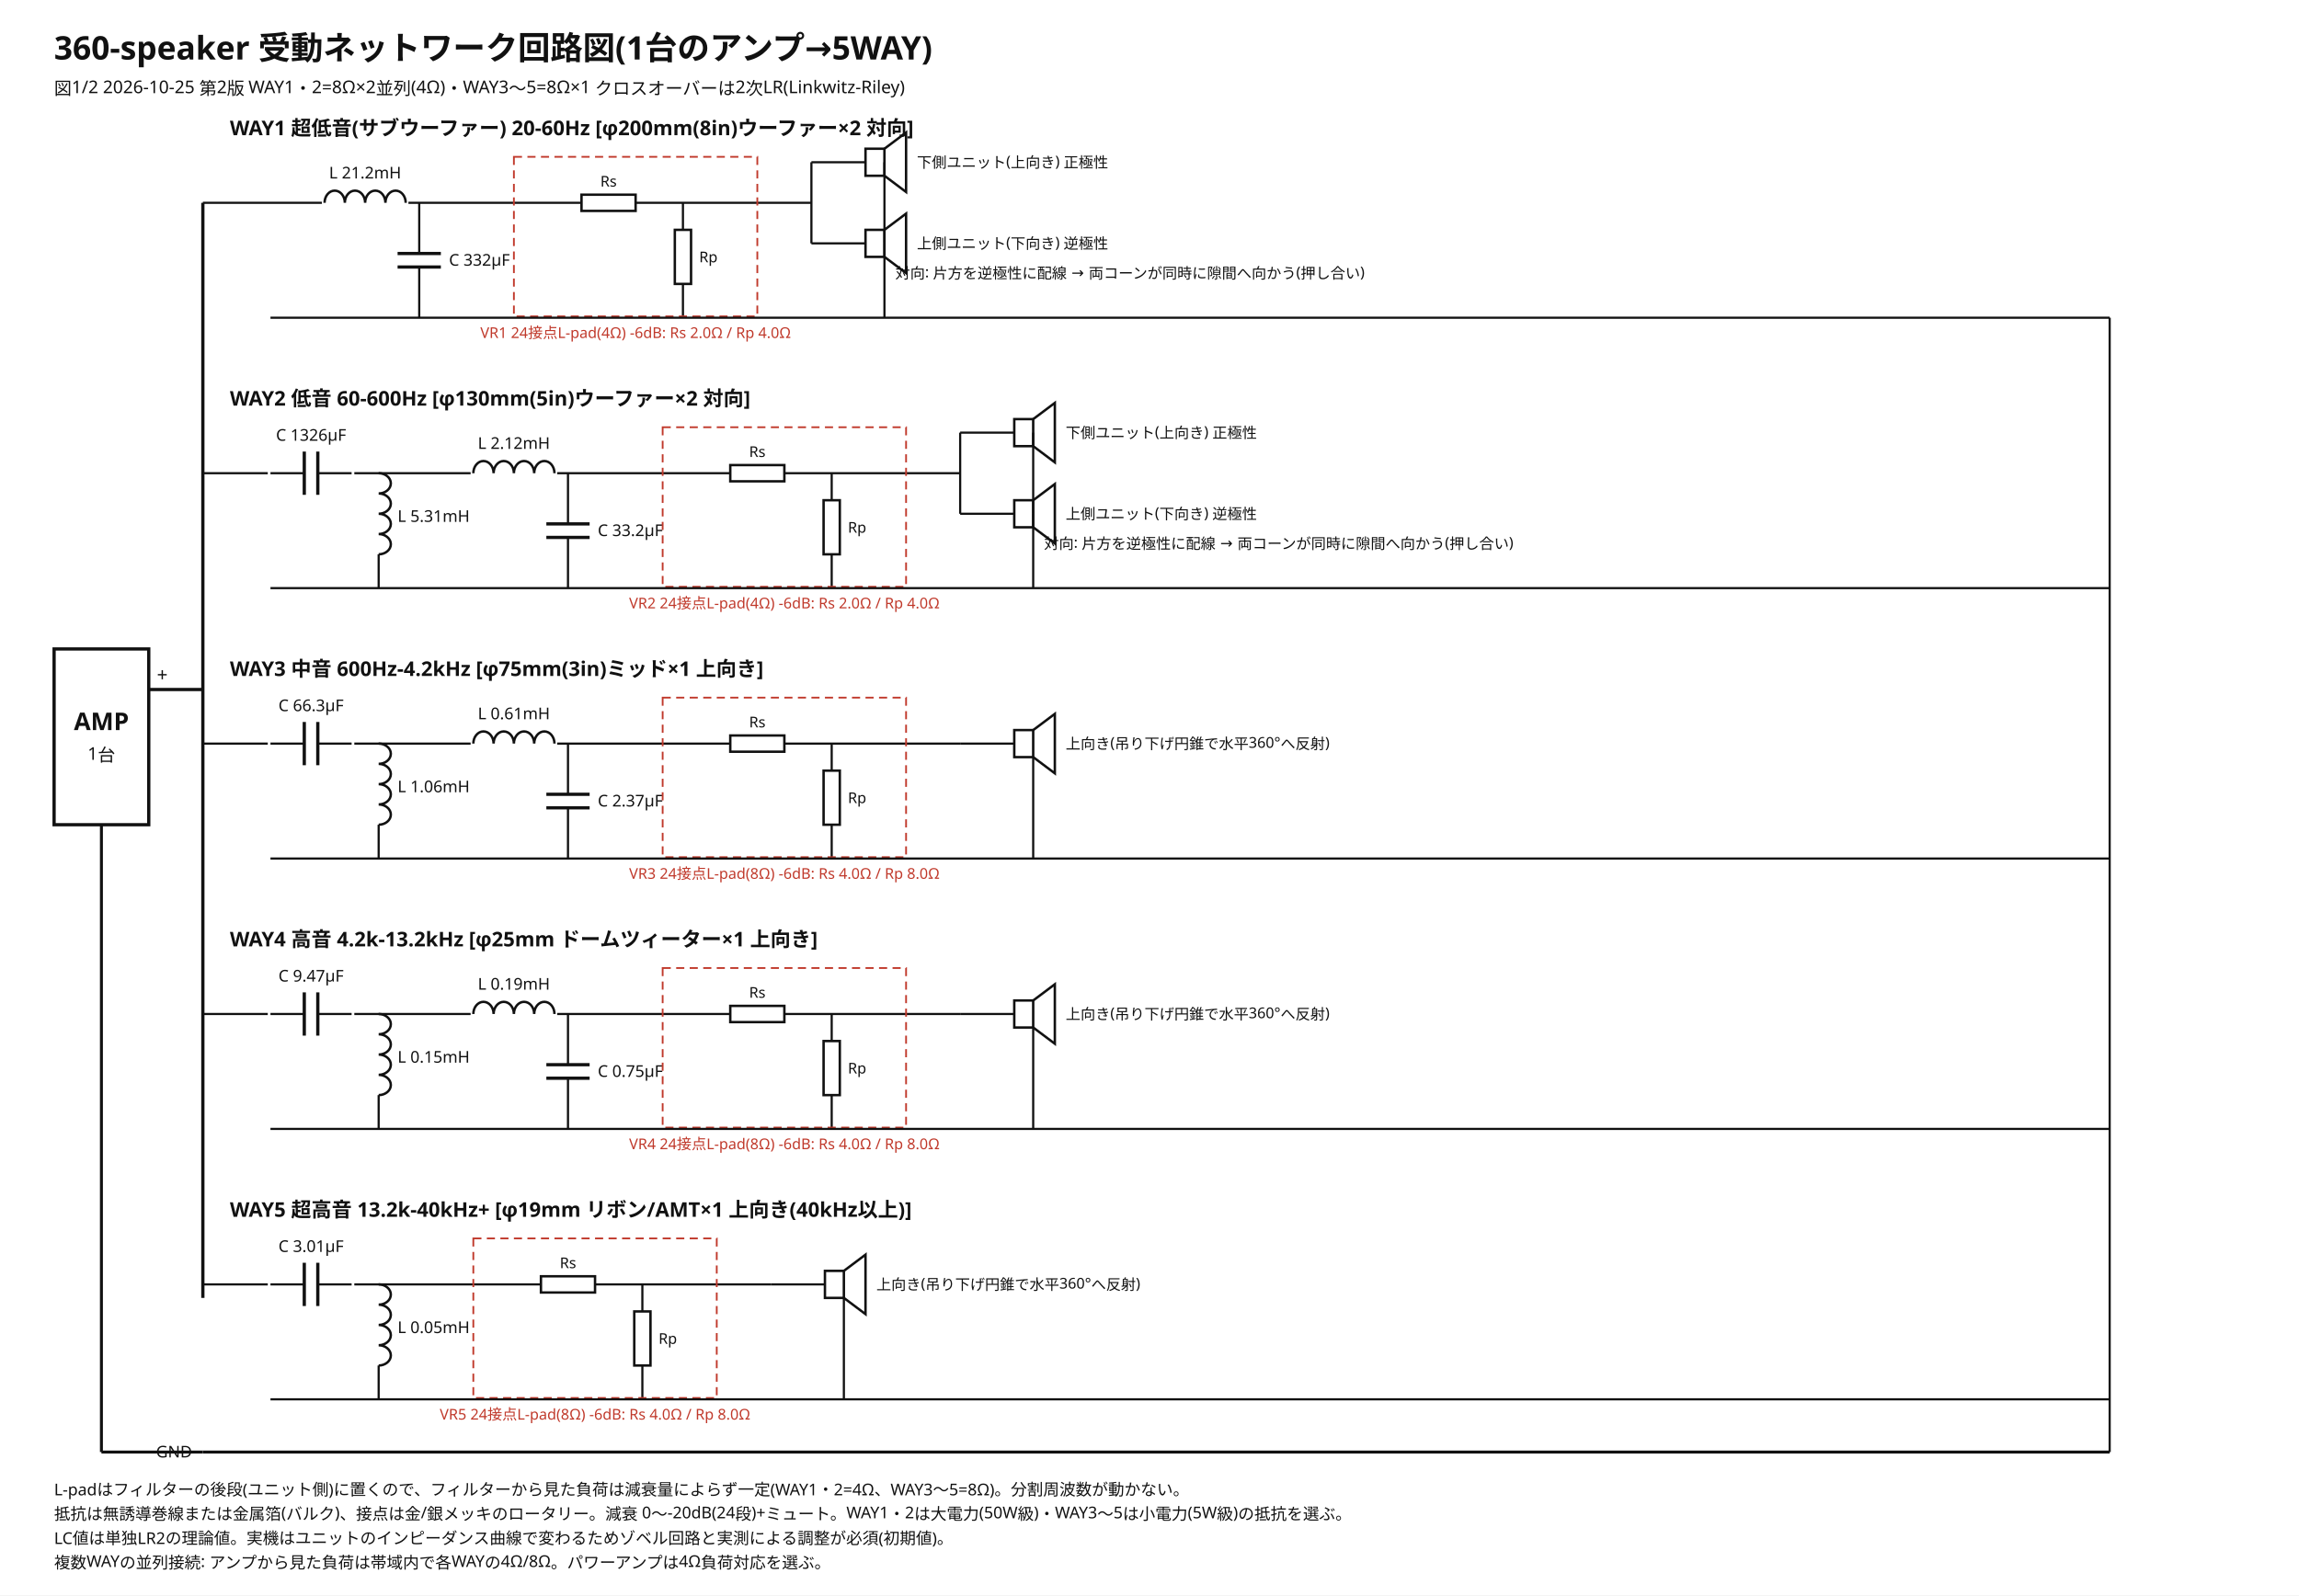
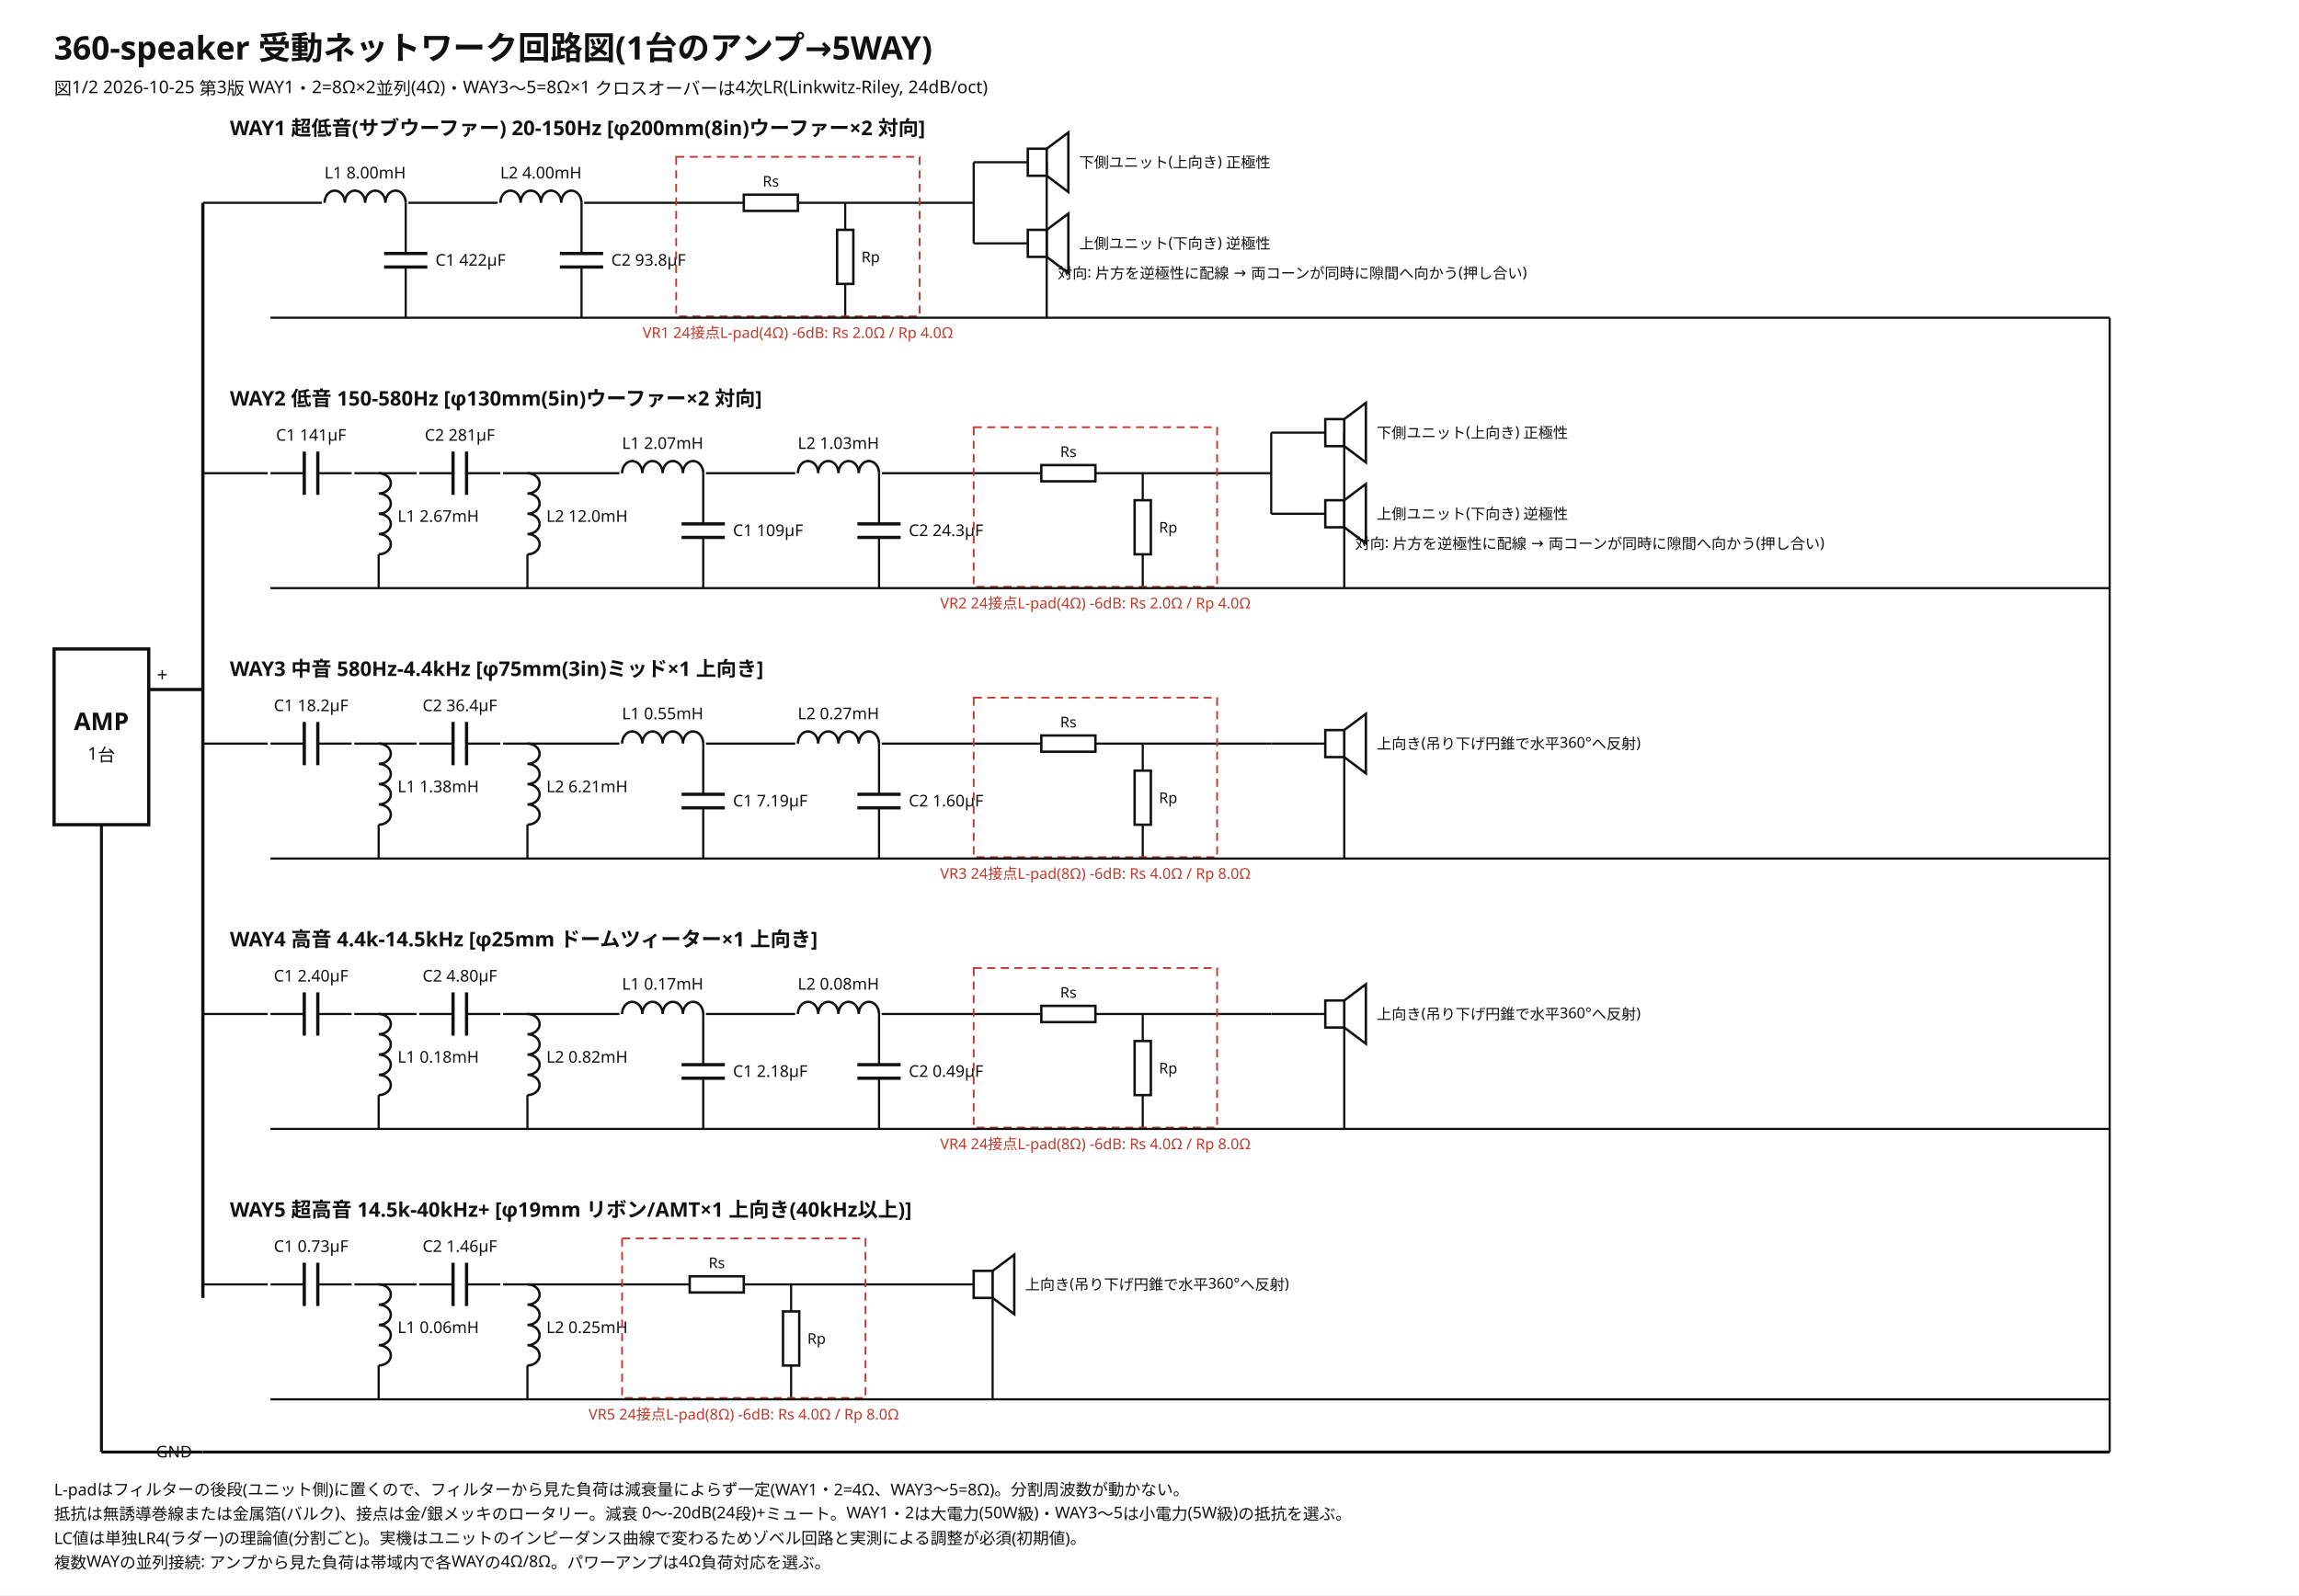
<svg xmlns="http://www.w3.org/2000/svg" viewBox="0 0 1700 1180" width="1700" height="1180" font-family="Meiryo,Yu Gothic,sans-serif">
  <rect width="1700" height="1180" fill="#fff" />
  <text x="40" y="44" font-size="24" text-anchor="start" font-weight="bold" fill="#111">360-speaker  受動ネットワーク回路図(1台のアンプ→5WAY)</text>
-   <text x="40" y="70" font-size="13" text-anchor="start" font-weight="normal" fill="#111">図1/2  2026-10-25 第2版  WAY1・2=8Ω×2並列(4Ω)・WAY3〜5=8Ω×1  クロスオーバーは2次LR(Linkwitz-Riley)</text>
+   <text x="40" y="70" font-size="13" text-anchor="start" font-weight="normal" fill="#111">図1/2  2026-10-25 第3版  WAY1・2=8Ω×2並列(4Ω)・WAY3〜5=8Ω×1  クロスオーバーは4次LR(Linkwitz-Riley, 24dB/oct)</text>
  <line x1="150" y1="1074" x2="1560" y2="1074" stroke="#111" stroke-width="2.2" />
  <text x="142" y="1078" font-size="12" text-anchor="end" font-weight="normal" fill="#111">GND</text>
  <rect x="40" y="480" width="70" height="130" fill="none" stroke="#111" stroke-width="2.4" />
  <text x="75" y="540" font-size="18" text-anchor="middle" font-weight="bold" fill="#111">AMP</text>
  <text x="75" y="562" font-size="13" text-anchor="middle" font-weight="normal" fill="#111">1台</text>
  <line x1="110" y1="510" x2="150" y2="510" stroke="#111" stroke-width="2.4" />
  <text x="116" y="504" font-size="14" text-anchor="start" font-weight="normal" fill="#111">+</text>
  <line x1="75" y1="610" x2="75" y2="1074" stroke="#111" stroke-width="2.2" />
  <line x1="75" y1="1074" x2="150" y2="1074" stroke="#111" stroke-width="2.2" />
  <line x1="150" y1="150" x2="150" y2="960" stroke="#111" stroke-width="2.4" />
-   <text x="170" y="100" font-size="15" text-anchor="start" font-weight="bold" fill="#111">WAY1  超低音(サブウーファー)  20-60Hz   [φ200mm(8in)ウーファー×2 対向]</text>
-   <line x1="150" y1="150" x2="600" y2="150" stroke="#111" stroke-width="1.6" />
+   <text x="170" y="100" font-size="15" text-anchor="start" font-weight="bold" fill="#111">WAY1  超低音(サブウーファー)  20-150Hz   [φ200mm(8in)ウーファー×2 対向]</text>
+   <line x1="150" y1="150" x2="720" y2="150" stroke="#111" stroke-width="1.6" />
  <rect x="238" y="138" width="64" height="24" fill="#fff" />
  <path d="M240,150 a7.5,9 0 0 1 15,0 a7.5,9 0 0 1 15,0 a7.5,9 0 0 1 15,0 a7.5,9 0 0 1 15,0 " fill="none" stroke="#111" stroke-width="1.8" />
-   <text x="270" y="132" font-size="12" text-anchor="middle" font-weight="normal" fill="#111">L 21.2mH</text>
-   <line x1="310" y1="150" x2="310" y2="187.5" stroke="#111" stroke-width="1.6" />
-   <line x1="310" y1="197.5" x2="310" y2="235" stroke="#111" stroke-width="1.6" />
-   <line x1="294" y1="187.5" x2="326" y2="187.5" stroke="#111" stroke-width="2.4" />
-   <line x1="294" y1="197.5" x2="326" y2="197.5" stroke="#111" stroke-width="2.4" />
-   <text x="332" y="196.5" font-size="12" text-anchor="start" font-weight="normal" fill="#111">C 332µF</text>
-   <rect x="430" y="144" width="40" height="12" fill="#fff" stroke="#111" stroke-width="1.8" />
-   <text x="450" y="138" font-size="11" text-anchor="middle" font-weight="normal" fill="#111">Rs</text>
-   <line x1="505" y1="150" x2="505" y2="170" stroke="#111" stroke-width="1.6" />
-   <rect x="499" y="170" width="12" height="40" fill="#fff" stroke="#111" stroke-width="1.8" />
-   <text x="517" y="194" font-size="11" text-anchor="start" font-weight="normal" fill="#111">Rp</text>
-   <line x1="505" y1="210" x2="505" y2="235" stroke="#111" stroke-width="1.6" />
-   <rect x="380" y="116" width="180" height="118" fill="none" stroke="#c0392b" stroke-width="1.3" stroke-dasharray="6 4" />
-   <text x="470" y="250" font-size="11" text-anchor="middle" font-weight="normal" fill="#c0392b">VR1 24接点L-pad(4Ω) -6dB: Rs 2.0Ω / Rp 4.0Ω</text>
-   <line x1="600" y1="120" x2="600" y2="180" stroke="#111" stroke-width="1.6" />
-   <line x1="600" y1="120" x2="640" y2="120" stroke="#111" stroke-width="1.6" />
-   <line x1="600" y1="180" x2="640" y2="180" stroke="#111" stroke-width="1.6" />
-   <rect x="640" y="110" width="14" height="20" fill="none" stroke="#111" stroke-width="1.8" />
-   <path d="M654,110 L670,98 L670,142 L654,130" fill="none" stroke="#111" stroke-width="1.8" />
-   <text x="678" y="124" font-size="11" text-anchor="start" font-weight="normal" fill="#111">下側ユニット(上向き) 正極性</text>
-   <rect x="640" y="170" width="14" height="20" fill="none" stroke="#111" stroke-width="1.8" />
-   <path d="M654,170 L670,158 L670,202 L654,190" fill="none" stroke="#111" stroke-width="1.8" />
-   <text x="678" y="184" font-size="11" text-anchor="start" font-weight="normal" fill="#111">上側ユニット(下向き) 逆極性</text>
-   <line x1="654" y1="120" x2="654" y2="180" stroke="#111" stroke-width="1.6" />
-   <text x="662" y="206" font-size="11" text-anchor="start" font-weight="normal" fill="#111">対向: 片方を逆極性に配線 → 両コーンが同時に隙間へ向かう(押し合い)</text>
-   <line x1="654" y1="180" x2="654" y2="235" stroke="#111" stroke-width="1.6" />
+   <text x="270" y="132" font-size="12" text-anchor="middle" font-weight="normal" fill="#111">L1 8.00mH</text>
+   <line x1="300" y1="150" x2="300" y2="187.5" stroke="#111" stroke-width="1.6" />
+   <line x1="300" y1="197.5" x2="300" y2="235" stroke="#111" stroke-width="1.6" />
+   <line x1="284" y1="187.5" x2="316" y2="187.5" stroke="#111" stroke-width="2.4" />
+   <line x1="284" y1="197.5" x2="316" y2="197.5" stroke="#111" stroke-width="2.4" />
+   <text x="322" y="196.5" font-size="12" text-anchor="start" font-weight="normal" fill="#111">C1 422µF</text>
+   <rect x="368" y="138" width="64" height="24" fill="#fff" />
+   <path d="M370,150 a7.5,9 0 0 1 15,0 a7.5,9 0 0 1 15,0 a7.5,9 0 0 1 15,0 a7.5,9 0 0 1 15,0 " fill="none" stroke="#111" stroke-width="1.8" />
+   <text x="400" y="132" font-size="12" text-anchor="middle" font-weight="normal" fill="#111">L2 4.00mH</text>
+   <line x1="430" y1="150" x2="430" y2="187.5" stroke="#111" stroke-width="1.6" />
+   <line x1="430" y1="197.5" x2="430" y2="235" stroke="#111" stroke-width="1.6" />
+   <line x1="414" y1="187.5" x2="446" y2="187.5" stroke="#111" stroke-width="2.4" />
+   <line x1="414" y1="197.5" x2="446" y2="197.5" stroke="#111" stroke-width="2.4" />
+   <text x="452" y="196.5" font-size="12" text-anchor="start" font-weight="normal" fill="#111">C2 93.8µF</text>
+   <rect x="550" y="144" width="40" height="12" fill="#fff" stroke="#111" stroke-width="1.8" />
+   <text x="570" y="138" font-size="11" text-anchor="middle" font-weight="normal" fill="#111">Rs</text>
+   <line x1="625" y1="150" x2="625" y2="170" stroke="#111" stroke-width="1.6" />
+   <rect x="619" y="170" width="12" height="40" fill="#fff" stroke="#111" stroke-width="1.8" />
+   <text x="637" y="194" font-size="11" text-anchor="start" font-weight="normal" fill="#111">Rp</text>
+   <line x1="625" y1="210" x2="625" y2="235" stroke="#111" stroke-width="1.6" />
+   <rect x="500" y="116" width="180" height="118" fill="none" stroke="#c0392b" stroke-width="1.3" stroke-dasharray="6 4" />
+   <text x="590" y="250" font-size="11" text-anchor="middle" font-weight="normal" fill="#c0392b">VR1 24接点L-pad(4Ω) -6dB: Rs 2.0Ω / Rp 4.0Ω</text>
+   <line x1="720" y1="120" x2="720" y2="180" stroke="#111" stroke-width="1.6" />
+   <line x1="720" y1="120" x2="760" y2="120" stroke="#111" stroke-width="1.6" />
+   <line x1="720" y1="180" x2="760" y2="180" stroke="#111" stroke-width="1.6" />
+   <rect x="760" y="110" width="14" height="20" fill="none" stroke="#111" stroke-width="1.8" />
+   <path d="M774,110 L790,98 L790,142 L774,130" fill="none" stroke="#111" stroke-width="1.8" />
+   <text x="798" y="124" font-size="11" text-anchor="start" font-weight="normal" fill="#111">下側ユニット(上向き) 正極性</text>
+   <rect x="760" y="170" width="14" height="20" fill="none" stroke="#111" stroke-width="1.8" />
+   <path d="M774,170 L790,158 L790,202 L774,190" fill="none" stroke="#111" stroke-width="1.8" />
+   <text x="798" y="184" font-size="11" text-anchor="start" font-weight="normal" fill="#111">上側ユニット(下向き) 逆極性</text>
+   <line x1="774" y1="120" x2="774" y2="180" stroke="#111" stroke-width="1.6" />
+   <text x="782" y="206" font-size="11" text-anchor="start" font-weight="normal" fill="#111">対向: 片方を逆極性に配線 → 両コーンが同時に隙間へ向かう(押し合い)</text>
+   <line x1="774" y1="180" x2="774" y2="235" stroke="#111" stroke-width="1.6" />
  <line x1="200" y1="235" x2="1560" y2="235" stroke="#111" stroke-width="1.6" />
-   <text x="170" y="300" font-size="15" text-anchor="start" font-weight="bold" fill="#111">WAY2  低音  60-600Hz   [φ130mm(5in)ウーファー×2 対向]</text>
-   <line x1="150" y1="350" x2="710" y2="350" stroke="#111" stroke-width="1.6" />
+   <text x="170" y="300" font-size="15" text-anchor="start" font-weight="bold" fill="#111">WAY2  低音  150-580Hz   [φ130mm(5in)ウーファー×2 対向]</text>
+   <line x1="150" y1="350" x2="940" y2="350" stroke="#111" stroke-width="1.6" />
  <rect x="198" y="330" width="64" height="40" fill="#fff" />
  <line x1="200" y1="350" x2="225" y2="350" stroke="#111" stroke-width="1.6" />
  <line x1="235" y1="350" x2="260" y2="350" stroke="#111" stroke-width="1.6" />
  <line x1="225" y1="334" x2="225" y2="366" stroke="#111" stroke-width="2.4" />
  <line x1="235" y1="334" x2="235" y2="366" stroke="#111" stroke-width="2.4" />
-   <text x="230" y="326" font-size="12" text-anchor="middle" font-weight="normal" fill="#111">C 1326µF</text>
+   <text x="230" y="326" font-size="12" text-anchor="middle" font-weight="normal" fill="#111">C1 141µF</text>
  <path d="M280,350 a9,7.5 0 0 1 0,15 a9,7.5 0 0 1 0,15 a9,7.5 0 0 1 0,15 a9,7.5 0 0 1 0,15 " fill="none" stroke="#111" stroke-width="1.8" />
  <line x1="280" y1="410" x2="280" y2="435" stroke="#111" stroke-width="1.6" />
-   <text x="294" y="386" font-size="12" text-anchor="start" font-weight="normal" fill="#111">L 5.31mH</text>
-   <rect x="348" y="338" width="64" height="24" fill="#fff" />
-   <path d="M350,350 a7.5,9 0 0 1 15,0 a7.5,9 0 0 1 15,0 a7.5,9 0 0 1 15,0 a7.5,9 0 0 1 15,0 " fill="none" stroke="#111" stroke-width="1.8" />
-   <text x="380" y="332" font-size="12" text-anchor="middle" font-weight="normal" fill="#111">L 2.12mH</text>
-   <line x1="420" y1="350" x2="420" y2="387.5" stroke="#111" stroke-width="1.6" />
-   <line x1="420" y1="397.5" x2="420" y2="435" stroke="#111" stroke-width="1.6" />
-   <line x1="404" y1="387.5" x2="436" y2="387.5" stroke="#111" stroke-width="2.4" />
-   <line x1="404" y1="397.5" x2="436" y2="397.5" stroke="#111" stroke-width="2.4" />
-   <text x="442" y="396.5" font-size="12" text-anchor="start" font-weight="normal" fill="#111">C 33.2µF</text>
-   <rect x="540" y="344" width="40" height="12" fill="#fff" stroke="#111" stroke-width="1.8" />
-   <text x="560" y="338" font-size="11" text-anchor="middle" font-weight="normal" fill="#111">Rs</text>
-   <line x1="615" y1="350" x2="615" y2="370" stroke="#111" stroke-width="1.6" />
-   <rect x="609" y="370" width="12" height="40" fill="#fff" stroke="#111" stroke-width="1.8" />
-   <text x="627" y="394" font-size="11" text-anchor="start" font-weight="normal" fill="#111">Rp</text>
-   <line x1="615" y1="410" x2="615" y2="435" stroke="#111" stroke-width="1.6" />
-   <rect x="490" y="316" width="180" height="118" fill="none" stroke="#c0392b" stroke-width="1.3" stroke-dasharray="6 4" />
-   <text x="580" y="450" font-size="11" text-anchor="middle" font-weight="normal" fill="#c0392b">VR2 24接点L-pad(4Ω) -6dB: Rs 2.0Ω / Rp 4.0Ω</text>
-   <line x1="710" y1="320" x2="710" y2="380" stroke="#111" stroke-width="1.6" />
-   <line x1="710" y1="320" x2="750" y2="320" stroke="#111" stroke-width="1.6" />
-   <line x1="710" y1="380" x2="750" y2="380" stroke="#111" stroke-width="1.6" />
-   <rect x="750" y="310" width="14" height="20" fill="none" stroke="#111" stroke-width="1.8" />
-   <path d="M764,310 L780,298 L780,342 L764,330" fill="none" stroke="#111" stroke-width="1.8" />
-   <text x="788" y="324" font-size="11" text-anchor="start" font-weight="normal" fill="#111">下側ユニット(上向き) 正極性</text>
-   <rect x="750" y="370" width="14" height="20" fill="none" stroke="#111" stroke-width="1.8" />
-   <path d="M764,370 L780,358 L780,402 L764,390" fill="none" stroke="#111" stroke-width="1.8" />
-   <text x="788" y="384" font-size="11" text-anchor="start" font-weight="normal" fill="#111">上側ユニット(下向き) 逆極性</text>
-   <line x1="764" y1="320" x2="764" y2="380" stroke="#111" stroke-width="1.6" />
-   <text x="772" y="406" font-size="11" text-anchor="start" font-weight="normal" fill="#111">対向: 片方を逆極性に配線 → 両コーンが同時に隙間へ向かう(押し合い)</text>
-   <line x1="764" y1="380" x2="764" y2="435" stroke="#111" stroke-width="1.6" />
+   <text x="294" y="386" font-size="12" text-anchor="start" font-weight="normal" fill="#111">L1 2.67mH</text>
+   <rect x="308" y="330" width="64" height="40" fill="#fff" />
+   <line x1="310" y1="350" x2="335" y2="350" stroke="#111" stroke-width="1.6" />
+   <line x1="345" y1="350" x2="370" y2="350" stroke="#111" stroke-width="1.6" />
+   <line x1="335" y1="334" x2="335" y2="366" stroke="#111" stroke-width="2.4" />
+   <line x1="345" y1="334" x2="345" y2="366" stroke="#111" stroke-width="2.4" />
+   <text x="340" y="326" font-size="12" text-anchor="middle" font-weight="normal" fill="#111">C2 281µF</text>
+   <path d="M390,350 a9,7.5 0 0 1 0,15 a9,7.5 0 0 1 0,15 a9,7.5 0 0 1 0,15 a9,7.5 0 0 1 0,15 " fill="none" stroke="#111" stroke-width="1.8" />
+   <line x1="390" y1="410" x2="390" y2="435" stroke="#111" stroke-width="1.6" />
+   <text x="404" y="386" font-size="12" text-anchor="start" font-weight="normal" fill="#111">L2 12.0mH</text>
+   <rect x="458" y="338" width="64" height="24" fill="#fff" />
+   <path d="M460,350 a7.5,9 0 0 1 15,0 a7.5,9 0 0 1 15,0 a7.5,9 0 0 1 15,0 a7.5,9 0 0 1 15,0 " fill="none" stroke="#111" stroke-width="1.8" />
+   <text x="490" y="332" font-size="12" text-anchor="middle" font-weight="normal" fill="#111">L1 2.07mH</text>
+   <line x1="520" y1="350" x2="520" y2="387.5" stroke="#111" stroke-width="1.6" />
+   <line x1="520" y1="397.5" x2="520" y2="435" stroke="#111" stroke-width="1.6" />
+   <line x1="504" y1="387.5" x2="536" y2="387.5" stroke="#111" stroke-width="2.4" />
+   <line x1="504" y1="397.5" x2="536" y2="397.5" stroke="#111" stroke-width="2.4" />
+   <text x="542" y="396.5" font-size="12" text-anchor="start" font-weight="normal" fill="#111">C1 109µF</text>
+   <rect x="588" y="338" width="64" height="24" fill="#fff" />
+   <path d="M590,350 a7.5,9 0 0 1 15,0 a7.5,9 0 0 1 15,0 a7.5,9 0 0 1 15,0 a7.5,9 0 0 1 15,0 " fill="none" stroke="#111" stroke-width="1.8" />
+   <text x="620" y="332" font-size="12" text-anchor="middle" font-weight="normal" fill="#111">L2 1.03mH</text>
+   <line x1="650" y1="350" x2="650" y2="387.5" stroke="#111" stroke-width="1.6" />
+   <line x1="650" y1="397.5" x2="650" y2="435" stroke="#111" stroke-width="1.6" />
+   <line x1="634" y1="387.5" x2="666" y2="387.5" stroke="#111" stroke-width="2.4" />
+   <line x1="634" y1="397.5" x2="666" y2="397.5" stroke="#111" stroke-width="2.4" />
+   <text x="672" y="396.5" font-size="12" text-anchor="start" font-weight="normal" fill="#111">C2 24.3µF</text>
+   <rect x="770" y="344" width="40" height="12" fill="#fff" stroke="#111" stroke-width="1.8" />
+   <text x="790" y="338" font-size="11" text-anchor="middle" font-weight="normal" fill="#111">Rs</text>
+   <line x1="845" y1="350" x2="845" y2="370" stroke="#111" stroke-width="1.6" />
+   <rect x="839" y="370" width="12" height="40" fill="#fff" stroke="#111" stroke-width="1.8" />
+   <text x="857" y="394" font-size="11" text-anchor="start" font-weight="normal" fill="#111">Rp</text>
+   <line x1="845" y1="410" x2="845" y2="435" stroke="#111" stroke-width="1.6" />
+   <rect x="720" y="316" width="180" height="118" fill="none" stroke="#c0392b" stroke-width="1.3" stroke-dasharray="6 4" />
+   <text x="810" y="450" font-size="11" text-anchor="middle" font-weight="normal" fill="#c0392b">VR2 24接点L-pad(4Ω) -6dB: Rs 2.0Ω / Rp 4.0Ω</text>
+   <line x1="940" y1="320" x2="940" y2="380" stroke="#111" stroke-width="1.6" />
+   <line x1="940" y1="320" x2="980" y2="320" stroke="#111" stroke-width="1.6" />
+   <line x1="940" y1="380" x2="980" y2="380" stroke="#111" stroke-width="1.6" />
+   <rect x="980" y="310" width="14" height="20" fill="none" stroke="#111" stroke-width="1.8" />
+   <path d="M994,310 L1010,298 L1010,342 L994,330" fill="none" stroke="#111" stroke-width="1.8" />
+   <text x="1018" y="324" font-size="11" text-anchor="start" font-weight="normal" fill="#111">下側ユニット(上向き) 正極性</text>
+   <rect x="980" y="370" width="14" height="20" fill="none" stroke="#111" stroke-width="1.8" />
+   <path d="M994,370 L1010,358 L1010,402 L994,390" fill="none" stroke="#111" stroke-width="1.8" />
+   <text x="1018" y="384" font-size="11" text-anchor="start" font-weight="normal" fill="#111">上側ユニット(下向き) 逆極性</text>
+   <line x1="994" y1="320" x2="994" y2="380" stroke="#111" stroke-width="1.6" />
+   <text x="1002" y="406" font-size="11" text-anchor="start" font-weight="normal" fill="#111">対向: 片方を逆極性に配線 → 両コーンが同時に隙間へ向かう(押し合い)</text>
+   <line x1="994" y1="380" x2="994" y2="435" stroke="#111" stroke-width="1.6" />
  <line x1="200" y1="435" x2="1560" y2="435" stroke="#111" stroke-width="1.6" />
-   <text x="170" y="500" font-size="15" text-anchor="start" font-weight="bold" fill="#111">WAY3  中音  600Hz-4.2kHz   [φ75mm(3in)ミッド×1 上向き]</text>
-   <line x1="150" y1="550" x2="710" y2="550" stroke="#111" stroke-width="1.6" />
+   <text x="170" y="500" font-size="15" text-anchor="start" font-weight="bold" fill="#111">WAY3  中音  580Hz-4.4kHz   [φ75mm(3in)ミッド×1 上向き]</text>
+   <line x1="150" y1="550" x2="940" y2="550" stroke="#111" stroke-width="1.6" />
  <rect x="198" y="530" width="64" height="40" fill="#fff" />
  <line x1="200" y1="550" x2="225" y2="550" stroke="#111" stroke-width="1.6" />
  <line x1="235" y1="550" x2="260" y2="550" stroke="#111" stroke-width="1.6" />
  <line x1="225" y1="534" x2="225" y2="566" stroke="#111" stroke-width="2.4" />
  <line x1="235" y1="534" x2="235" y2="566" stroke="#111" stroke-width="2.4" />
-   <text x="230" y="526" font-size="12" text-anchor="middle" font-weight="normal" fill="#111">C 66.3µF</text>
+   <text x="230" y="526" font-size="12" text-anchor="middle" font-weight="normal" fill="#111">C1 18.2µF</text>
  <path d="M280,550 a9,7.5 0 0 1 0,15 a9,7.5 0 0 1 0,15 a9,7.5 0 0 1 0,15 a9,7.5 0 0 1 0,15 " fill="none" stroke="#111" stroke-width="1.8" />
  <line x1="280" y1="610" x2="280" y2="635" stroke="#111" stroke-width="1.6" />
-   <text x="294" y="586" font-size="12" text-anchor="start" font-weight="normal" fill="#111">L 1.06mH</text>
-   <rect x="348" y="538" width="64" height="24" fill="#fff" />
-   <path d="M350,550 a7.5,9 0 0 1 15,0 a7.5,9 0 0 1 15,0 a7.5,9 0 0 1 15,0 a7.5,9 0 0 1 15,0 " fill="none" stroke="#111" stroke-width="1.8" />
-   <text x="380" y="532" font-size="12" text-anchor="middle" font-weight="normal" fill="#111">L 0.61mH</text>
-   <line x1="420" y1="550" x2="420" y2="587.5" stroke="#111" stroke-width="1.6" />
-   <line x1="420" y1="597.5" x2="420" y2="635" stroke="#111" stroke-width="1.6" />
-   <line x1="404" y1="587.5" x2="436" y2="587.5" stroke="#111" stroke-width="2.4" />
-   <line x1="404" y1="597.5" x2="436" y2="597.5" stroke="#111" stroke-width="2.4" />
-   <text x="442" y="596.5" font-size="12" text-anchor="start" font-weight="normal" fill="#111">C 2.37µF</text>
-   <rect x="540" y="544" width="40" height="12" fill="#fff" stroke="#111" stroke-width="1.8" />
-   <text x="560" y="538" font-size="11" text-anchor="middle" font-weight="normal" fill="#111">Rs</text>
-   <line x1="615" y1="550" x2="615" y2="570" stroke="#111" stroke-width="1.6" />
-   <rect x="609" y="570" width="12" height="40" fill="#fff" stroke="#111" stroke-width="1.8" />
-   <text x="627" y="594" font-size="11" text-anchor="start" font-weight="normal" fill="#111">Rp</text>
-   <line x1="615" y1="610" x2="615" y2="635" stroke="#111" stroke-width="1.6" />
-   <rect x="490" y="516" width="180" height="118" fill="none" stroke="#c0392b" stroke-width="1.3" stroke-dasharray="6 4" />
-   <text x="580" y="650" font-size="11" text-anchor="middle" font-weight="normal" fill="#c0392b">VR3 24接点L-pad(8Ω) -6dB: Rs 4.0Ω / Rp 8.0Ω</text>
-   <line x1="710" y1="550" x2="750" y2="550" stroke="#111" stroke-width="1.6" />
-   <rect x="750" y="540" width="14" height="20" fill="none" stroke="#111" stroke-width="1.8" />
-   <path d="M764,540 L780,528 L780,572 L764,560" fill="none" stroke="#111" stroke-width="1.8" />
-   <text x="788" y="554" font-size="11" text-anchor="start" font-weight="normal" fill="#111">上向き(吊り下げ円錐で水平360°へ反射)</text>
-   <line x1="764" y1="560" x2="764" y2="635" stroke="#111" stroke-width="1.6" />
+   <text x="294" y="586" font-size="12" text-anchor="start" font-weight="normal" fill="#111">L1 1.38mH</text>
+   <rect x="308" y="530" width="64" height="40" fill="#fff" />
+   <line x1="310" y1="550" x2="335" y2="550" stroke="#111" stroke-width="1.6" />
+   <line x1="345" y1="550" x2="370" y2="550" stroke="#111" stroke-width="1.6" />
+   <line x1="335" y1="534" x2="335" y2="566" stroke="#111" stroke-width="2.4" />
+   <line x1="345" y1="534" x2="345" y2="566" stroke="#111" stroke-width="2.4" />
+   <text x="340" y="526" font-size="12" text-anchor="middle" font-weight="normal" fill="#111">C2 36.4µF</text>
+   <path d="M390,550 a9,7.5 0 0 1 0,15 a9,7.5 0 0 1 0,15 a9,7.5 0 0 1 0,15 a9,7.5 0 0 1 0,15 " fill="none" stroke="#111" stroke-width="1.8" />
+   <line x1="390" y1="610" x2="390" y2="635" stroke="#111" stroke-width="1.6" />
+   <text x="404" y="586" font-size="12" text-anchor="start" font-weight="normal" fill="#111">L2 6.21mH</text>
+   <rect x="458" y="538" width="64" height="24" fill="#fff" />
+   <path d="M460,550 a7.5,9 0 0 1 15,0 a7.5,9 0 0 1 15,0 a7.5,9 0 0 1 15,0 a7.5,9 0 0 1 15,0 " fill="none" stroke="#111" stroke-width="1.8" />
+   <text x="490" y="532" font-size="12" text-anchor="middle" font-weight="normal" fill="#111">L1 0.55mH</text>
+   <line x1="520" y1="550" x2="520" y2="587.5" stroke="#111" stroke-width="1.6" />
+   <line x1="520" y1="597.5" x2="520" y2="635" stroke="#111" stroke-width="1.6" />
+   <line x1="504" y1="587.5" x2="536" y2="587.5" stroke="#111" stroke-width="2.4" />
+   <line x1="504" y1="597.5" x2="536" y2="597.5" stroke="#111" stroke-width="2.4" />
+   <text x="542" y="596.5" font-size="12" text-anchor="start" font-weight="normal" fill="#111">C1 7.19µF</text>
+   <rect x="588" y="538" width="64" height="24" fill="#fff" />
+   <path d="M590,550 a7.5,9 0 0 1 15,0 a7.5,9 0 0 1 15,0 a7.5,9 0 0 1 15,0 a7.5,9 0 0 1 15,0 " fill="none" stroke="#111" stroke-width="1.8" />
+   <text x="620" y="532" font-size="12" text-anchor="middle" font-weight="normal" fill="#111">L2 0.27mH</text>
+   <line x1="650" y1="550" x2="650" y2="587.5" stroke="#111" stroke-width="1.6" />
+   <line x1="650" y1="597.5" x2="650" y2="635" stroke="#111" stroke-width="1.6" />
+   <line x1="634" y1="587.5" x2="666" y2="587.5" stroke="#111" stroke-width="2.4" />
+   <line x1="634" y1="597.5" x2="666" y2="597.5" stroke="#111" stroke-width="2.4" />
+   <text x="672" y="596.5" font-size="12" text-anchor="start" font-weight="normal" fill="#111">C2 1.60µF</text>
+   <rect x="770" y="544" width="40" height="12" fill="#fff" stroke="#111" stroke-width="1.8" />
+   <text x="790" y="538" font-size="11" text-anchor="middle" font-weight="normal" fill="#111">Rs</text>
+   <line x1="845" y1="550" x2="845" y2="570" stroke="#111" stroke-width="1.6" />
+   <rect x="839" y="570" width="12" height="40" fill="#fff" stroke="#111" stroke-width="1.8" />
+   <text x="857" y="594" font-size="11" text-anchor="start" font-weight="normal" fill="#111">Rp</text>
+   <line x1="845" y1="610" x2="845" y2="635" stroke="#111" stroke-width="1.6" />
+   <rect x="720" y="516" width="180" height="118" fill="none" stroke="#c0392b" stroke-width="1.3" stroke-dasharray="6 4" />
+   <text x="810" y="650" font-size="11" text-anchor="middle" font-weight="normal" fill="#c0392b">VR3 24接点L-pad(8Ω) -6dB: Rs 4.0Ω / Rp 8.0Ω</text>
+   <line x1="940" y1="550" x2="980" y2="550" stroke="#111" stroke-width="1.6" />
+   <rect x="980" y="540" width="14" height="20" fill="none" stroke="#111" stroke-width="1.8" />
+   <path d="M994,540 L1010,528 L1010,572 L994,560" fill="none" stroke="#111" stroke-width="1.8" />
+   <text x="1018" y="554" font-size="11" text-anchor="start" font-weight="normal" fill="#111">上向き(吊り下げ円錐で水平360°へ反射)</text>
+   <line x1="994" y1="560" x2="994" y2="635" stroke="#111" stroke-width="1.6" />
  <line x1="200" y1="635" x2="1560" y2="635" stroke="#111" stroke-width="1.6" />
-   <text x="170" y="700" font-size="15" text-anchor="start" font-weight="bold" fill="#111">WAY4  高音  4.2k-13.2kHz   [φ25mm ドームツィーター×1 上向き]</text>
-   <line x1="150" y1="750" x2="710" y2="750" stroke="#111" stroke-width="1.6" />
+   <text x="170" y="700" font-size="15" text-anchor="start" font-weight="bold" fill="#111">WAY4  高音  4.4k-14.5kHz   [φ25mm ドームツィーター×1 上向き]</text>
+   <line x1="150" y1="750" x2="940" y2="750" stroke="#111" stroke-width="1.6" />
  <rect x="198" y="730" width="64" height="40" fill="#fff" />
  <line x1="200" y1="750" x2="225" y2="750" stroke="#111" stroke-width="1.6" />
  <line x1="235" y1="750" x2="260" y2="750" stroke="#111" stroke-width="1.6" />
  <line x1="225" y1="734" x2="225" y2="766" stroke="#111" stroke-width="2.4" />
  <line x1="235" y1="734" x2="235" y2="766" stroke="#111" stroke-width="2.4" />
-   <text x="230" y="726" font-size="12" text-anchor="middle" font-weight="normal" fill="#111">C 9.47µF</text>
+   <text x="230" y="726" font-size="12" text-anchor="middle" font-weight="normal" fill="#111">C1 2.40µF</text>
  <path d="M280,750 a9,7.5 0 0 1 0,15 a9,7.5 0 0 1 0,15 a9,7.5 0 0 1 0,15 a9,7.5 0 0 1 0,15 " fill="none" stroke="#111" stroke-width="1.8" />
  <line x1="280" y1="810" x2="280" y2="835" stroke="#111" stroke-width="1.6" />
-   <text x="294" y="786" font-size="12" text-anchor="start" font-weight="normal" fill="#111">L 0.15mH</text>
-   <rect x="348" y="738" width="64" height="24" fill="#fff" />
-   <path d="M350,750 a7.5,9 0 0 1 15,0 a7.5,9 0 0 1 15,0 a7.5,9 0 0 1 15,0 a7.5,9 0 0 1 15,0 " fill="none" stroke="#111" stroke-width="1.8" />
-   <text x="380" y="732" font-size="12" text-anchor="middle" font-weight="normal" fill="#111">L 0.19mH</text>
-   <line x1="420" y1="750" x2="420" y2="787.5" stroke="#111" stroke-width="1.6" />
-   <line x1="420" y1="797.5" x2="420" y2="835" stroke="#111" stroke-width="1.6" />
-   <line x1="404" y1="787.5" x2="436" y2="787.5" stroke="#111" stroke-width="2.4" />
-   <line x1="404" y1="797.5" x2="436" y2="797.5" stroke="#111" stroke-width="2.4" />
-   <text x="442" y="796.5" font-size="12" text-anchor="start" font-weight="normal" fill="#111">C 0.75µF</text>
-   <rect x="540" y="744" width="40" height="12" fill="#fff" stroke="#111" stroke-width="1.8" />
-   <text x="560" y="738" font-size="11" text-anchor="middle" font-weight="normal" fill="#111">Rs</text>
-   <line x1="615" y1="750" x2="615" y2="770" stroke="#111" stroke-width="1.6" />
-   <rect x="609" y="770" width="12" height="40" fill="#fff" stroke="#111" stroke-width="1.8" />
-   <text x="627" y="794" font-size="11" text-anchor="start" font-weight="normal" fill="#111">Rp</text>
-   <line x1="615" y1="810" x2="615" y2="835" stroke="#111" stroke-width="1.6" />
-   <rect x="490" y="716" width="180" height="118" fill="none" stroke="#c0392b" stroke-width="1.3" stroke-dasharray="6 4" />
-   <text x="580" y="850" font-size="11" text-anchor="middle" font-weight="normal" fill="#c0392b">VR4 24接点L-pad(8Ω) -6dB: Rs 4.0Ω / Rp 8.0Ω</text>
-   <line x1="710" y1="750" x2="750" y2="750" stroke="#111" stroke-width="1.6" />
-   <rect x="750" y="740" width="14" height="20" fill="none" stroke="#111" stroke-width="1.8" />
-   <path d="M764,740 L780,728 L780,772 L764,760" fill="none" stroke="#111" stroke-width="1.8" />
-   <text x="788" y="754" font-size="11" text-anchor="start" font-weight="normal" fill="#111">上向き(吊り下げ円錐で水平360°へ反射)</text>
-   <line x1="764" y1="760" x2="764" y2="835" stroke="#111" stroke-width="1.6" />
+   <text x="294" y="786" font-size="12" text-anchor="start" font-weight="normal" fill="#111">L1 0.18mH</text>
+   <rect x="308" y="730" width="64" height="40" fill="#fff" />
+   <line x1="310" y1="750" x2="335" y2="750" stroke="#111" stroke-width="1.6" />
+   <line x1="345" y1="750" x2="370" y2="750" stroke="#111" stroke-width="1.6" />
+   <line x1="335" y1="734" x2="335" y2="766" stroke="#111" stroke-width="2.4" />
+   <line x1="345" y1="734" x2="345" y2="766" stroke="#111" stroke-width="2.4" />
+   <text x="340" y="726" font-size="12" text-anchor="middle" font-weight="normal" fill="#111">C2 4.80µF</text>
+   <path d="M390,750 a9,7.5 0 0 1 0,15 a9,7.5 0 0 1 0,15 a9,7.5 0 0 1 0,15 a9,7.5 0 0 1 0,15 " fill="none" stroke="#111" stroke-width="1.8" />
+   <line x1="390" y1="810" x2="390" y2="835" stroke="#111" stroke-width="1.6" />
+   <text x="404" y="786" font-size="12" text-anchor="start" font-weight="normal" fill="#111">L2 0.82mH</text>
+   <rect x="458" y="738" width="64" height="24" fill="#fff" />
+   <path d="M460,750 a7.5,9 0 0 1 15,0 a7.5,9 0 0 1 15,0 a7.5,9 0 0 1 15,0 a7.5,9 0 0 1 15,0 " fill="none" stroke="#111" stroke-width="1.8" />
+   <text x="490" y="732" font-size="12" text-anchor="middle" font-weight="normal" fill="#111">L1 0.17mH</text>
+   <line x1="520" y1="750" x2="520" y2="787.5" stroke="#111" stroke-width="1.6" />
+   <line x1="520" y1="797.5" x2="520" y2="835" stroke="#111" stroke-width="1.6" />
+   <line x1="504" y1="787.5" x2="536" y2="787.5" stroke="#111" stroke-width="2.4" />
+   <line x1="504" y1="797.5" x2="536" y2="797.5" stroke="#111" stroke-width="2.4" />
+   <text x="542" y="796.5" font-size="12" text-anchor="start" font-weight="normal" fill="#111">C1 2.18µF</text>
+   <rect x="588" y="738" width="64" height="24" fill="#fff" />
+   <path d="M590,750 a7.5,9 0 0 1 15,0 a7.5,9 0 0 1 15,0 a7.5,9 0 0 1 15,0 a7.5,9 0 0 1 15,0 " fill="none" stroke="#111" stroke-width="1.8" />
+   <text x="620" y="732" font-size="12" text-anchor="middle" font-weight="normal" fill="#111">L2 0.08mH</text>
+   <line x1="650" y1="750" x2="650" y2="787.5" stroke="#111" stroke-width="1.6" />
+   <line x1="650" y1="797.5" x2="650" y2="835" stroke="#111" stroke-width="1.6" />
+   <line x1="634" y1="787.5" x2="666" y2="787.5" stroke="#111" stroke-width="2.4" />
+   <line x1="634" y1="797.5" x2="666" y2="797.5" stroke="#111" stroke-width="2.4" />
+   <text x="672" y="796.5" font-size="12" text-anchor="start" font-weight="normal" fill="#111">C2 0.49µF</text>
+   <rect x="770" y="744" width="40" height="12" fill="#fff" stroke="#111" stroke-width="1.8" />
+   <text x="790" y="738" font-size="11" text-anchor="middle" font-weight="normal" fill="#111">Rs</text>
+   <line x1="845" y1="750" x2="845" y2="770" stroke="#111" stroke-width="1.6" />
+   <rect x="839" y="770" width="12" height="40" fill="#fff" stroke="#111" stroke-width="1.8" />
+   <text x="857" y="794" font-size="11" text-anchor="start" font-weight="normal" fill="#111">Rp</text>
+   <line x1="845" y1="810" x2="845" y2="835" stroke="#111" stroke-width="1.6" />
+   <rect x="720" y="716" width="180" height="118" fill="none" stroke="#c0392b" stroke-width="1.3" stroke-dasharray="6 4" />
+   <text x="810" y="850" font-size="11" text-anchor="middle" font-weight="normal" fill="#c0392b">VR4 24接点L-pad(8Ω) -6dB: Rs 4.0Ω / Rp 8.0Ω</text>
+   <line x1="940" y1="750" x2="980" y2="750" stroke="#111" stroke-width="1.6" />
+   <rect x="980" y="740" width="14" height="20" fill="none" stroke="#111" stroke-width="1.8" />
+   <path d="M994,740 L1010,728 L1010,772 L994,760" fill="none" stroke="#111" stroke-width="1.8" />
+   <text x="1018" y="754" font-size="11" text-anchor="start" font-weight="normal" fill="#111">上向き(吊り下げ円錐で水平360°へ反射)</text>
+   <line x1="994" y1="760" x2="994" y2="835" stroke="#111" stroke-width="1.6" />
  <line x1="200" y1="835" x2="1560" y2="835" stroke="#111" stroke-width="1.6" />
-   <text x="170" y="900" font-size="15" text-anchor="start" font-weight="bold" fill="#111">WAY5  超高音  13.2k-40kHz+   [φ19mm リボン/AMT×1 上向き(40kHz以上)]</text>
-   <line x1="150" y1="950" x2="570" y2="950" stroke="#111" stroke-width="1.6" />
+   <text x="170" y="900" font-size="15" text-anchor="start" font-weight="bold" fill="#111">WAY5  超高音  14.5k-40kHz+   [φ19mm リボン/AMT×1 上向き(40kHz以上)]</text>
+   <line x1="150" y1="950" x2="680" y2="950" stroke="#111" stroke-width="1.6" />
  <rect x="198" y="930" width="64" height="40" fill="#fff" />
  <line x1="200" y1="950" x2="225" y2="950" stroke="#111" stroke-width="1.6" />
  <line x1="235" y1="950" x2="260" y2="950" stroke="#111" stroke-width="1.6" />
  <line x1="225" y1="934" x2="225" y2="966" stroke="#111" stroke-width="2.4" />
  <line x1="235" y1="934" x2="235" y2="966" stroke="#111" stroke-width="2.4" />
-   <text x="230" y="926" font-size="12" text-anchor="middle" font-weight="normal" fill="#111">C 3.01µF</text>
+   <text x="230" y="926" font-size="12" text-anchor="middle" font-weight="normal" fill="#111">C1 0.73µF</text>
  <path d="M280,950 a9,7.5 0 0 1 0,15 a9,7.5 0 0 1 0,15 a9,7.5 0 0 1 0,15 a9,7.5 0 0 1 0,15 " fill="none" stroke="#111" stroke-width="1.8" />
  <line x1="280" y1="1010" x2="280" y2="1035" stroke="#111" stroke-width="1.6" />
-   <text x="294" y="986" font-size="12" text-anchor="start" font-weight="normal" fill="#111">L 0.05mH</text>
-   <rect x="400" y="944" width="40" height="12" fill="#fff" stroke="#111" stroke-width="1.8" />
-   <text x="420" y="938" font-size="11" text-anchor="middle" font-weight="normal" fill="#111">Rs</text>
-   <line x1="475" y1="950" x2="475" y2="970" stroke="#111" stroke-width="1.6" />
-   <rect x="469" y="970" width="12" height="40" fill="#fff" stroke="#111" stroke-width="1.8" />
-   <text x="487" y="994" font-size="11" text-anchor="start" font-weight="normal" fill="#111">Rp</text>
-   <line x1="475" y1="1010" x2="475" y2="1035" stroke="#111" stroke-width="1.6" />
-   <rect x="350" y="916" width="180" height="118" fill="none" stroke="#c0392b" stroke-width="1.3" stroke-dasharray="6 4" />
-   <text x="440" y="1050" font-size="11" text-anchor="middle" font-weight="normal" fill="#c0392b">VR5 24接点L-pad(8Ω) -6dB: Rs 4.0Ω / Rp 8.0Ω</text>
-   <line x1="570" y1="950" x2="610" y2="950" stroke="#111" stroke-width="1.6" />
-   <rect x="610" y="940" width="14" height="20" fill="none" stroke="#111" stroke-width="1.8" />
-   <path d="M624,940 L640,928 L640,972 L624,960" fill="none" stroke="#111" stroke-width="1.8" />
-   <text x="648" y="954" font-size="11" text-anchor="start" font-weight="normal" fill="#111">上向き(吊り下げ円錐で水平360°へ反射)</text>
-   <line x1="624" y1="960" x2="624" y2="1035" stroke="#111" stroke-width="1.6" />
+   <text x="294" y="986" font-size="12" text-anchor="start" font-weight="normal" fill="#111">L1 0.06mH</text>
+   <rect x="308" y="930" width="64" height="40" fill="#fff" />
+   <line x1="310" y1="950" x2="335" y2="950" stroke="#111" stroke-width="1.6" />
+   <line x1="345" y1="950" x2="370" y2="950" stroke="#111" stroke-width="1.6" />
+   <line x1="335" y1="934" x2="335" y2="966" stroke="#111" stroke-width="2.4" />
+   <line x1="345" y1="934" x2="345" y2="966" stroke="#111" stroke-width="2.4" />
+   <text x="340" y="926" font-size="12" text-anchor="middle" font-weight="normal" fill="#111">C2 1.46µF</text>
+   <path d="M390,950 a9,7.5 0 0 1 0,15 a9,7.5 0 0 1 0,15 a9,7.5 0 0 1 0,15 a9,7.5 0 0 1 0,15 " fill="none" stroke="#111" stroke-width="1.8" />
+   <line x1="390" y1="1010" x2="390" y2="1035" stroke="#111" stroke-width="1.6" />
+   <text x="404" y="986" font-size="12" text-anchor="start" font-weight="normal" fill="#111">L2 0.25mH</text>
+   <rect x="510" y="944" width="40" height="12" fill="#fff" stroke="#111" stroke-width="1.8" />
+   <text x="530" y="938" font-size="11" text-anchor="middle" font-weight="normal" fill="#111">Rs</text>
+   <line x1="585" y1="950" x2="585" y2="970" stroke="#111" stroke-width="1.6" />
+   <rect x="579" y="970" width="12" height="40" fill="#fff" stroke="#111" stroke-width="1.8" />
+   <text x="597" y="994" font-size="11" text-anchor="start" font-weight="normal" fill="#111">Rp</text>
+   <line x1="585" y1="1010" x2="585" y2="1035" stroke="#111" stroke-width="1.6" />
+   <rect x="460" y="916" width="180" height="118" fill="none" stroke="#c0392b" stroke-width="1.3" stroke-dasharray="6 4" />
+   <text x="550" y="1050" font-size="11" text-anchor="middle" font-weight="normal" fill="#c0392b">VR5 24接点L-pad(8Ω) -6dB: Rs 4.0Ω / Rp 8.0Ω</text>
+   <line x1="680" y1="950" x2="720" y2="950" stroke="#111" stroke-width="1.6" />
+   <rect x="720" y="940" width="14" height="20" fill="none" stroke="#111" stroke-width="1.8" />
+   <path d="M734,940 L750,928 L750,972 L734,960" fill="none" stroke="#111" stroke-width="1.8" />
+   <text x="758" y="954" font-size="11" text-anchor="start" font-weight="normal" fill="#111">上向き(吊り下げ円錐で水平360°へ反射)</text>
+   <line x1="734" y1="960" x2="734" y2="1035" stroke="#111" stroke-width="1.6" />
  <line x1="200" y1="1035" x2="1560" y2="1035" stroke="#111" stroke-width="1.6" />
  <line x1="1560" y1="235" x2="1560" y2="1074" stroke="#111" stroke-width="1.6" />
  <text x="40" y="1106" font-size="12" text-anchor="start" font-weight="normal" fill="#111">L-padはフィルターの後段(ユニット側)に置くので、フィルターから見た負荷は減衰量によらず一定(WAY1・2=4Ω、WAY3〜5=8Ω)。分割周波数が動かない。</text>
  <text x="40" y="1124" font-size="12" text-anchor="start" font-weight="normal" fill="#111">抵抗は無誘導巻線または金属箔(バルク)、接点は金/銀メッキのロータリー。減衰 0〜-20dB(24段)+ミュート。WAY1・2は大電力(50W級)・WAY3〜5は小電力(5W級)の抵抗を選ぶ。</text>
-   <text x="40" y="1142" font-size="12" text-anchor="start" font-weight="normal" fill="#111">LC値は単独LR2の理論値。実機はユニットのインピーダンス曲線で変わるためゾベル回路と実測による調整が必須(初期値)。</text>
+   <text x="40" y="1142" font-size="12" text-anchor="start" font-weight="normal" fill="#111">LC値は単独LR4(ラダー)の理論値(分割ごと)。実機はユニットのインピーダンス曲線で変わるためゾベル回路と実測による調整が必須(初期値)。</text>
  <text x="40" y="1160" font-size="12" text-anchor="start" font-weight="normal" fill="#111">複数WAYの並列接続: アンプから見た負荷は帯域内で各WAYの4Ω/8Ω。パワーアンプは4Ω負荷対応を選ぶ。</text>
</svg>
